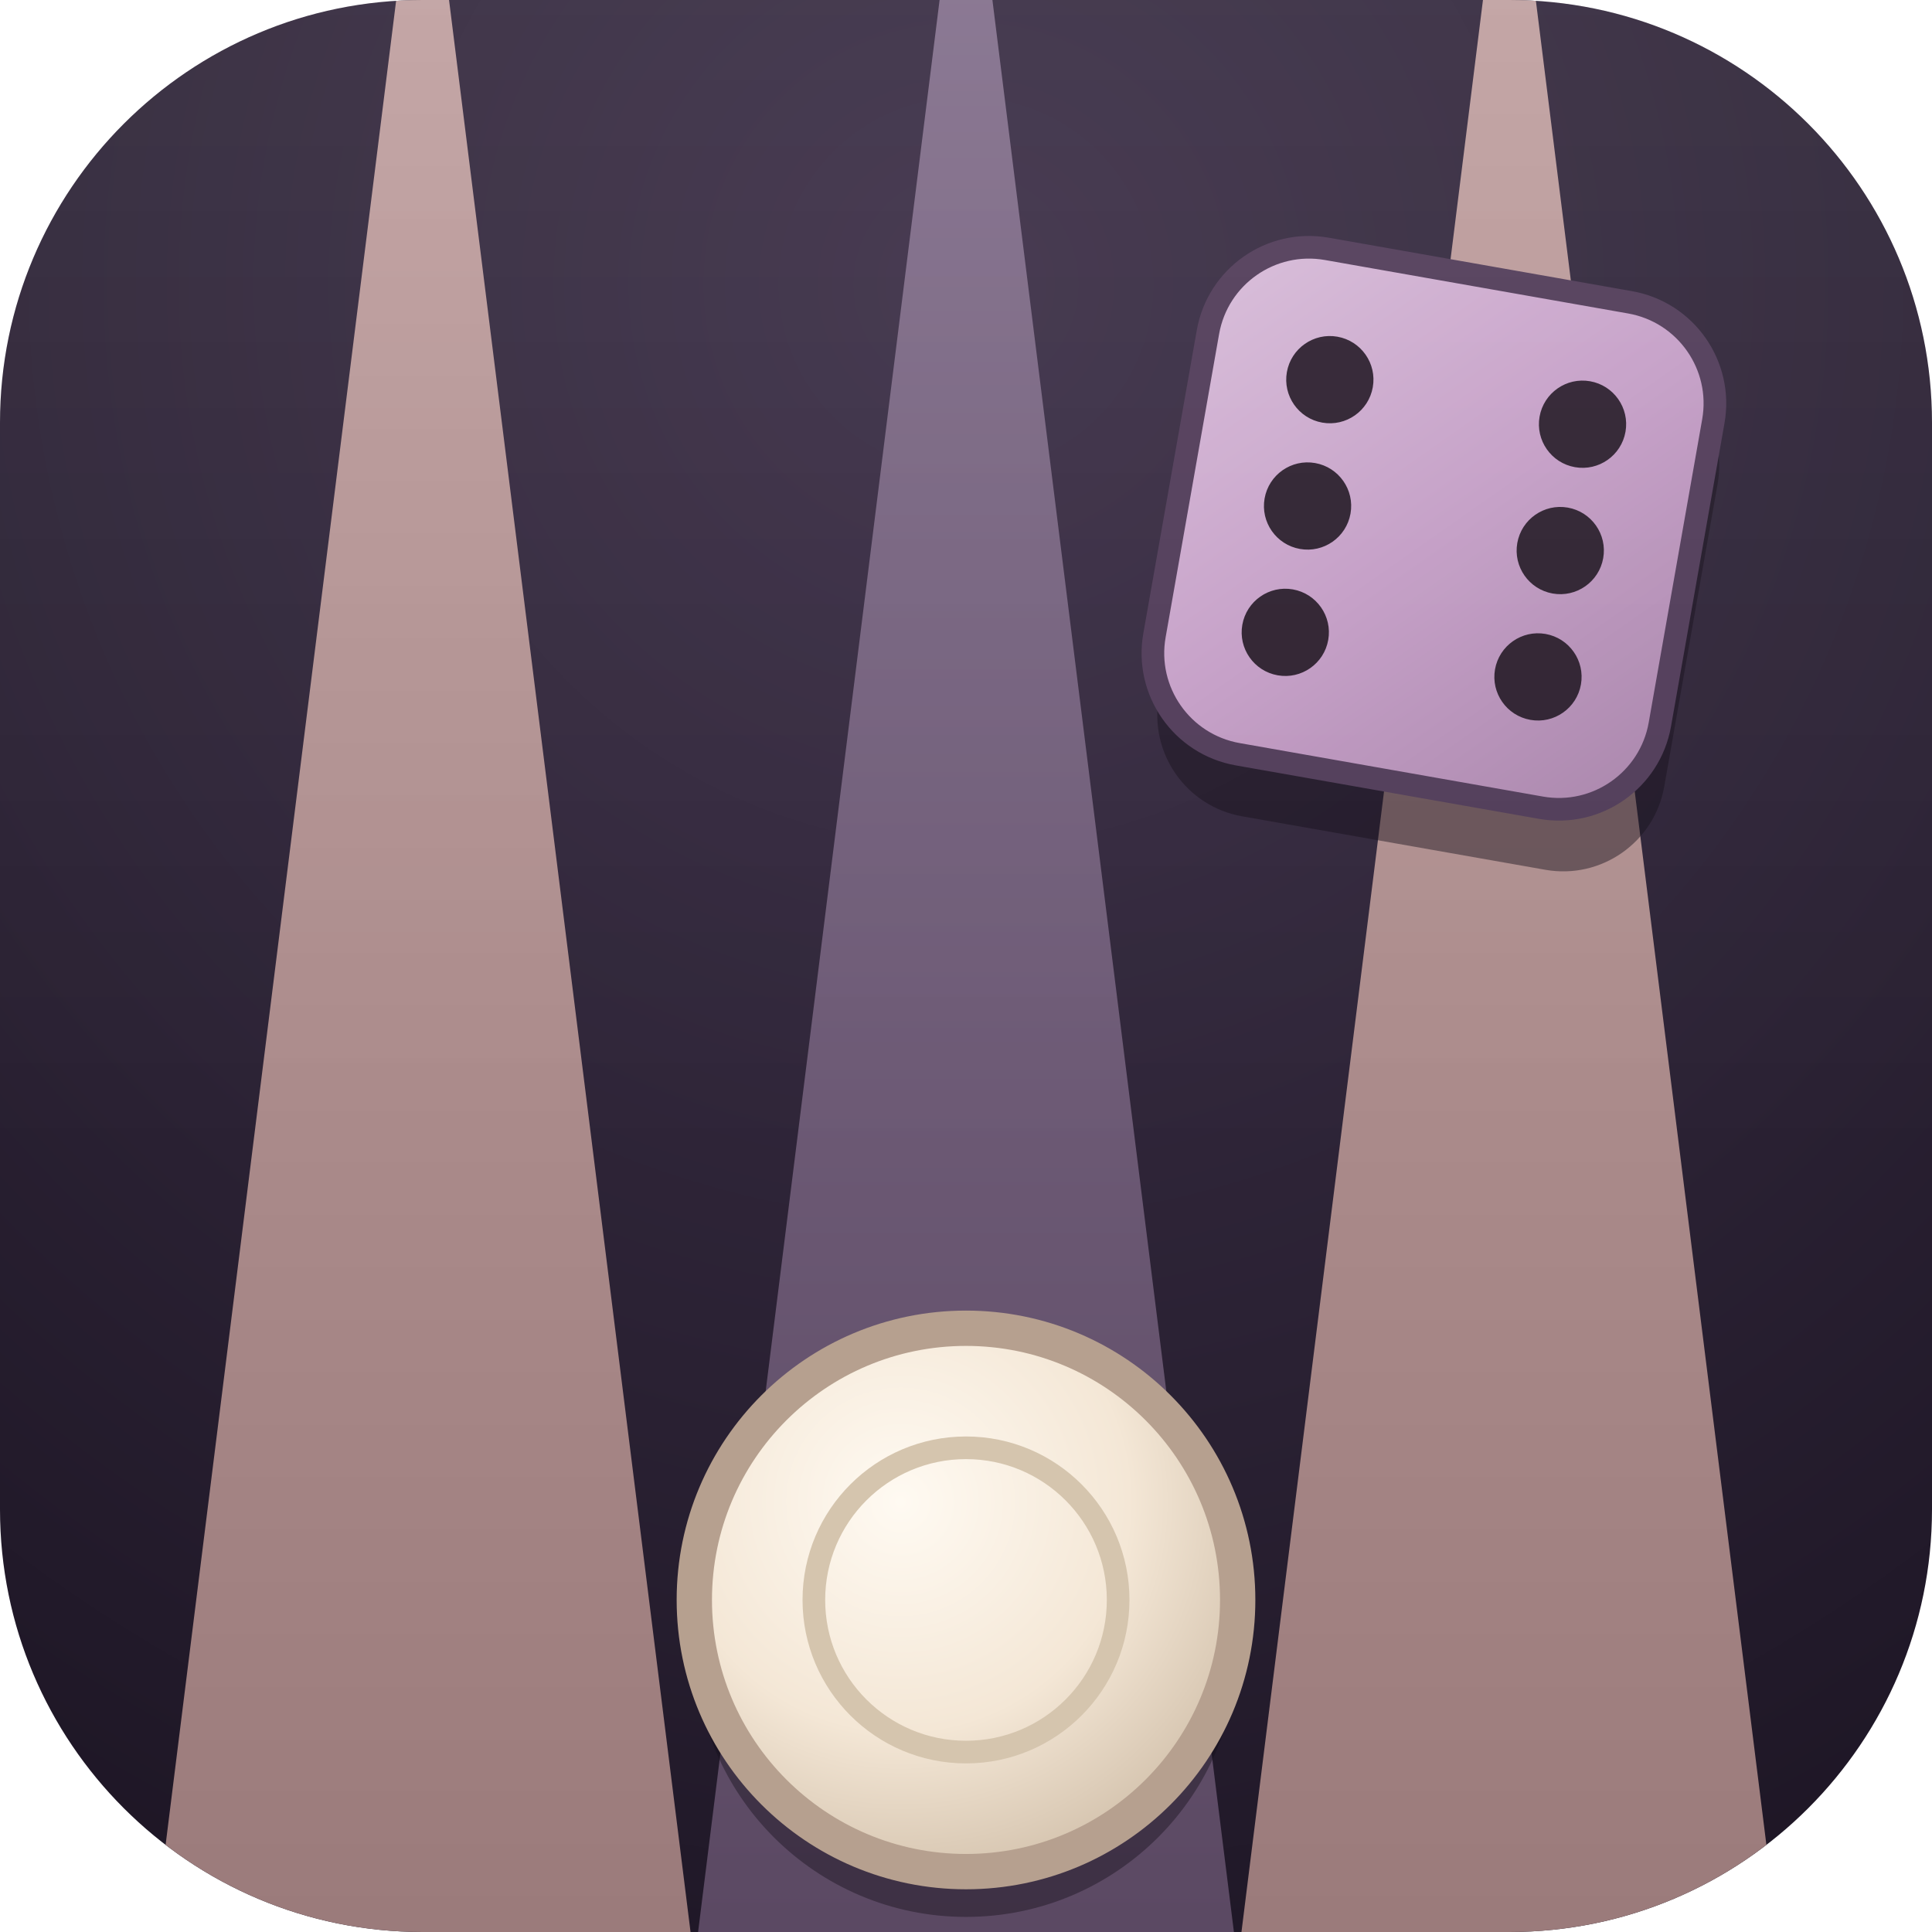
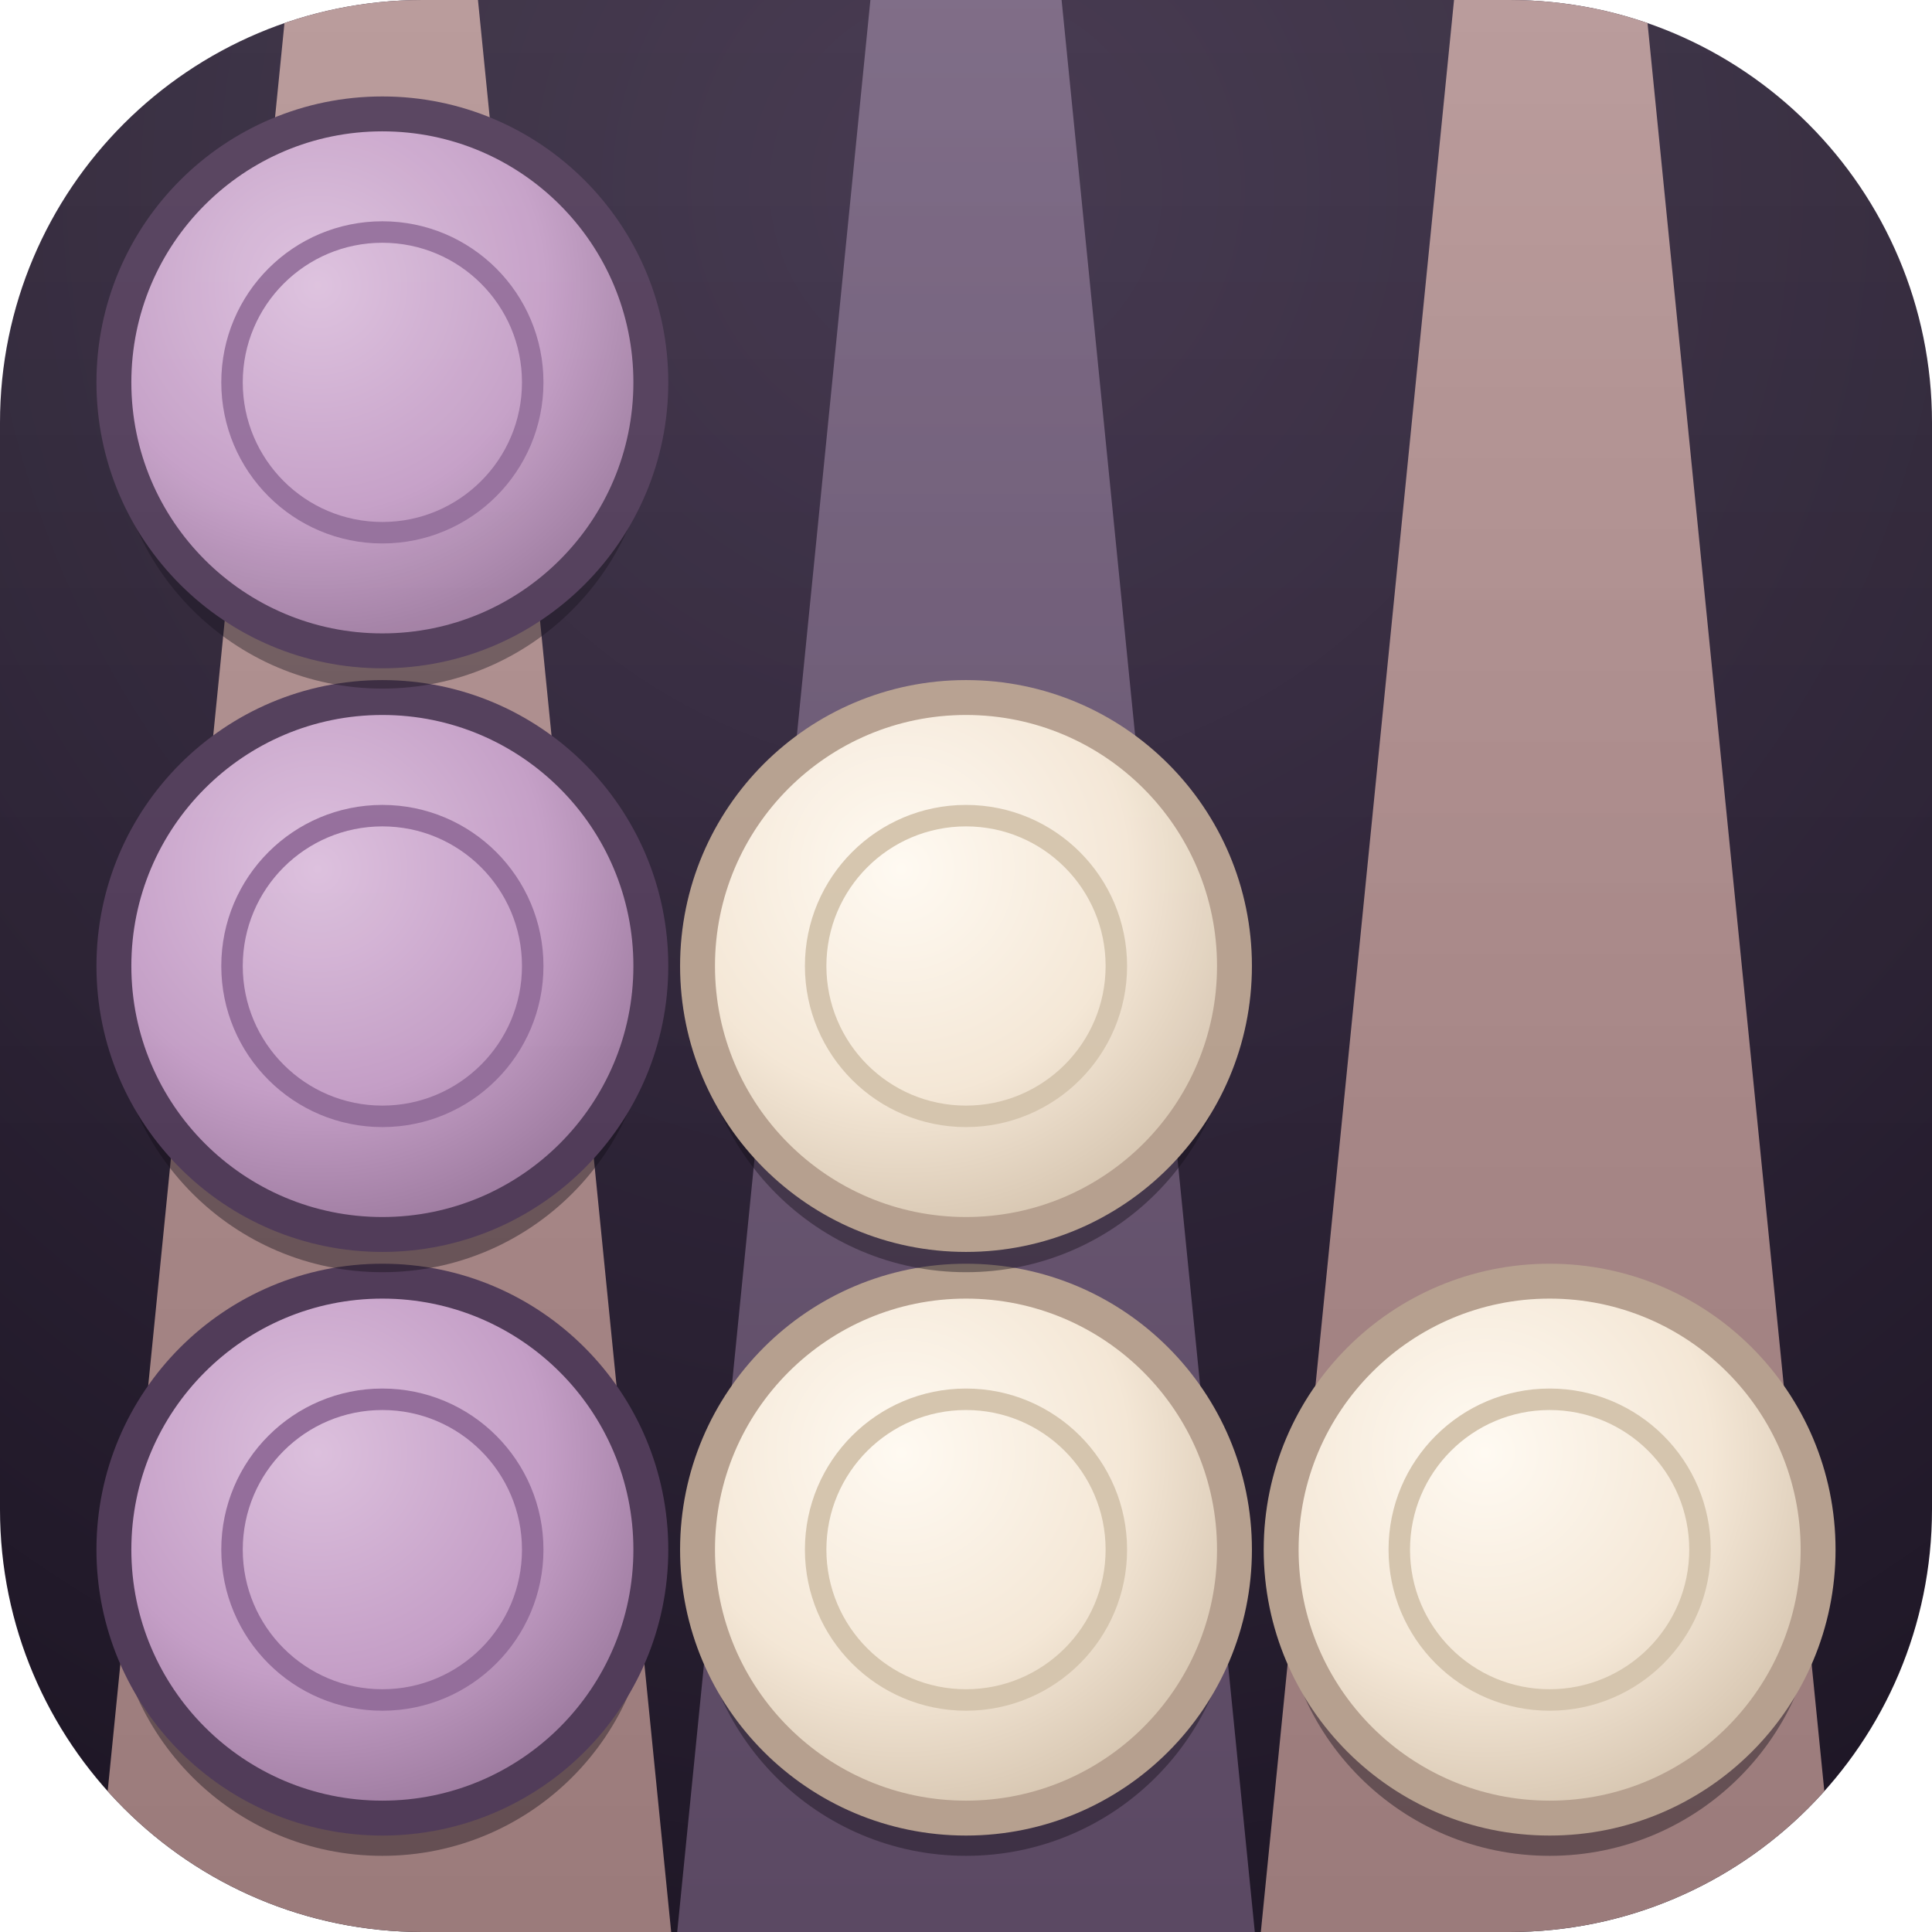
<svg xmlns="http://www.w3.org/2000/svg" viewBox="0 0 128 128">
  <defs>
    <clipPath id="shape">
      <rect width="128" height="128" rx="28" />
    </clipPath>
-     <radialGradient id="ground" cx="50%" cy="15%" r="105%">
+     <radialGradient id="ground" cx="50%" cy="10%" r="110%">
      <stop offset="0" stop-color="#3d3048" />
      <stop offset=".55" stop-color="#2a2133" />
      <stop offset="1" stop-color="#191220" />
    </radialGradient>
    <linearGradient id="pau" x1="0" y1="1" x2="0" y2="0">
      <stop offset="0" stop-color="#9a7a7a" />
      <stop offset="1" stop-color="#c4a4a4" />
    </linearGradient>
    <linearGradient id="pbu" x1="0" y1="1" x2="0" y2="0">
      <stop offset="0" stop-color="#5a4862" />
      <stop offset="1" stop-color="#877390" />
    </linearGradient>
    <radialGradient id="iv" cx="38%" cy="32%" r="70%">
      <stop offset="0" stop-color="#fffaf2" />
      <stop offset=".6" stop-color="#F4E7D6" />
      <stop offset="1" stop-color="#d6c5b0" />
    </radialGradient>
-     <linearGradient id="dieg" x1="0" y1="0" x2="1" y2="1">
-       <stop offset="0" stop-color="#d8bcd9" />
-       <stop offset=".5" stop-color="#C49EC6" />
-       <stop offset="1" stop-color="#a884aa" />
-     </linearGradient>
+     <radialGradient id="pl" cx="38%" cy="32%" r="70%">
+       <stop offset="0" stop-color="#dcc0dd" />
+       <stop offset=".6" stop-color="#C49EC6" />
+       <stop offset="1" stop-color="#9c7a9e" />
+     </radialGradient>
    <linearGradient id="sheen" x1="0" y1="0" x2="0" y2="1">
-       <stop offset="0" stop-color="#fff" stop-opacity=".07" />
+       <stop offset="0" stop-color="#fff" stop-opacity=".06" />
      <stop offset=".6" stop-color="#fff" stop-opacity="0" />
    </linearGradient>
  </defs>
  <rect width="128" height="128" rx="28" fill="url(#ground)" />
  <g clip-path="url(#shape)">
-     <path d="M10 130h36L28 -14z" fill="url(#pau)" />
-     <path d="M46 130h36L64 -14z" fill="url(#pbu)" />
-     <path d="M82 130h36L100 -14z" fill="url(#pau)" />
+     <path d="M6 130h38.667L25.333 -63.333z" fill="url(#pau)" />
+     <path d="M44.667 130h38.667L64 -63.333z" fill="url(#pbu)" />
+     <path d="M83.333 130h38.667L102.667 -63.333z" fill="url(#pau)" />
  </g>
-   <circle cx="64" cy="109" r="18" fill="#120c16" opacity=".4" />
-   <circle cx="64" cy="106" r="18" fill="url(#iv)" />
-   <circle cx="64" cy="106" r="18" fill="none" stroke="#B6A08F" stroke-width="2.34" />
-   <circle cx="64" cy="106" r="10.08" fill="none" stroke="#D5C5AE" stroke-width="1.5" />
-   <g transform="translate(78 18) rotate(10 17 17)">
-     <rect x="1" y="4" width="34" height="34" rx="6.8" fill="#120c16" opacity=".45" />
-     <rect width="34" height="34" rx="6.8" fill="url(#dieg)" stroke="#513C59" stroke-width="1.5" />
-     <circle cx="8.5" cy="8.5" r="2.89" fill="#2E2130" />
-     <circle cx="25.5" cy="8.5" r="2.89" fill="#2E2130" />
-     <circle cx="8.5" cy="17" r="2.89" fill="#2E2130" />
-     <circle cx="25.5" cy="17" r="2.89" fill="#2E2130" />
-     <circle cx="8.5" cy="25.5" r="2.89" fill="#2E2130" />
-     <circle cx="25.5" cy="25.5" r="2.89" fill="#2E2130" />
-   </g>
+   <circle cx="25.333" cy="105.167" r="17.787" fill="#120c16" opacity=".4" />
+   <circle cx="25.333" cy="102.667" r="17.787" fill="url(#pl)" />
+   <circle cx="25.333" cy="102.667" r="17.787" fill="none" stroke="#513C59" stroke-width="2.312" />
+   <circle cx="25.333" cy="102.667" r="9.961" fill="none" stroke="#946E9B" stroke-width="1.423" />
+   <circle cx="25.333" cy="66.5" r="17.787" fill="#120c16" opacity=".4" />
+   <circle cx="25.333" cy="64" r="17.787" fill="url(#pl)" />
+   <circle cx="25.333" cy="64" r="17.787" fill="none" stroke="#513C59" stroke-width="2.312" />
+   <circle cx="25.333" cy="64" r="9.961" fill="none" stroke="#946E9B" stroke-width="1.423" />
+   <circle cx="25.333" cy="27.833" r="17.787" fill="#120c16" opacity=".4" />
+   <circle cx="25.333" cy="25.333" r="17.787" fill="url(#pl)" />
+   <circle cx="25.333" cy="25.333" r="17.787" fill="none" stroke="#513C59" stroke-width="2.312" />
+   <circle cx="25.333" cy="25.333" r="9.961" fill="none" stroke="#946E9B" stroke-width="1.423" />
+   <circle cx="64" cy="105.167" r="17.787" fill="#120c16" opacity=".4" />
+   <circle cx="64" cy="102.667" r="17.787" fill="url(#iv)" />
+   <circle cx="64" cy="102.667" r="17.787" fill="none" stroke="#B6A08F" stroke-width="2.312" />
+   <circle cx="64" cy="102.667" r="9.961" fill="none" stroke="#D5C5AE" stroke-width="1.423" />
+   <circle cx="64" cy="66.5" r="17.787" fill="#120c16" opacity=".4" />
+   <circle cx="64" cy="64" r="17.787" fill="url(#iv)" />
+   <circle cx="64" cy="64" r="17.787" fill="none" stroke="#B6A08F" stroke-width="2.312" />
+   <circle cx="64" cy="64" r="9.961" fill="none" stroke="#D5C5AE" stroke-width="1.423" />
+   <circle cx="102.667" cy="105.167" r="17.787" fill="#120c16" opacity=".4" />
+   <circle cx="102.667" cy="102.667" r="17.787" fill="url(#iv)" />
+   <circle cx="102.667" cy="102.667" r="17.787" fill="none" stroke="#B6A08F" stroke-width="2.312" />
+   <circle cx="102.667" cy="102.667" r="9.961" fill="none" stroke="#D5C5AE" stroke-width="1.423" />
  <rect width="128" height="128" rx="28" fill="url(#sheen)" />
</svg>
